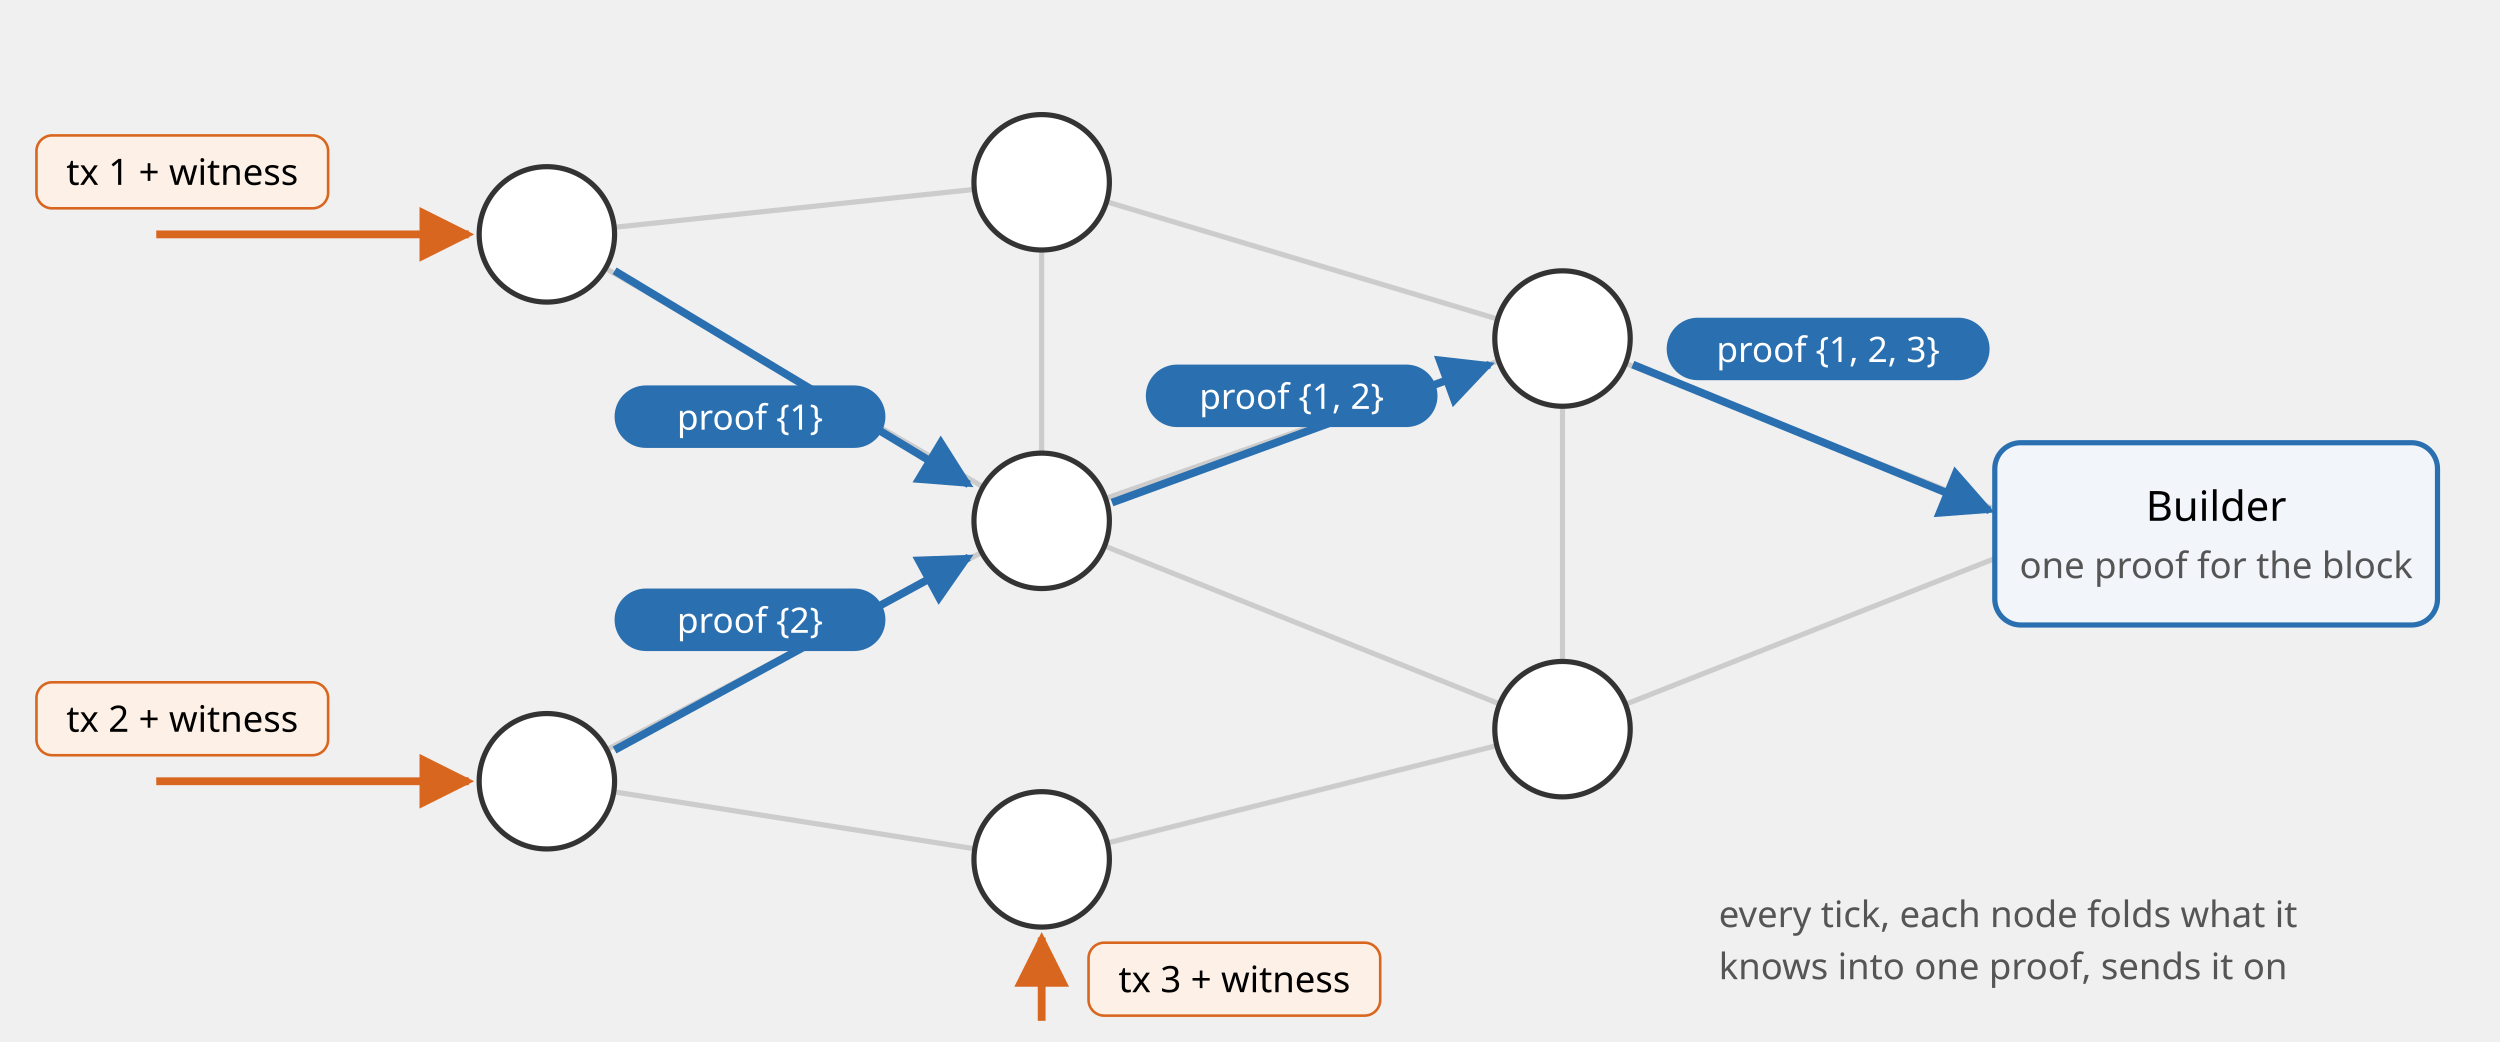
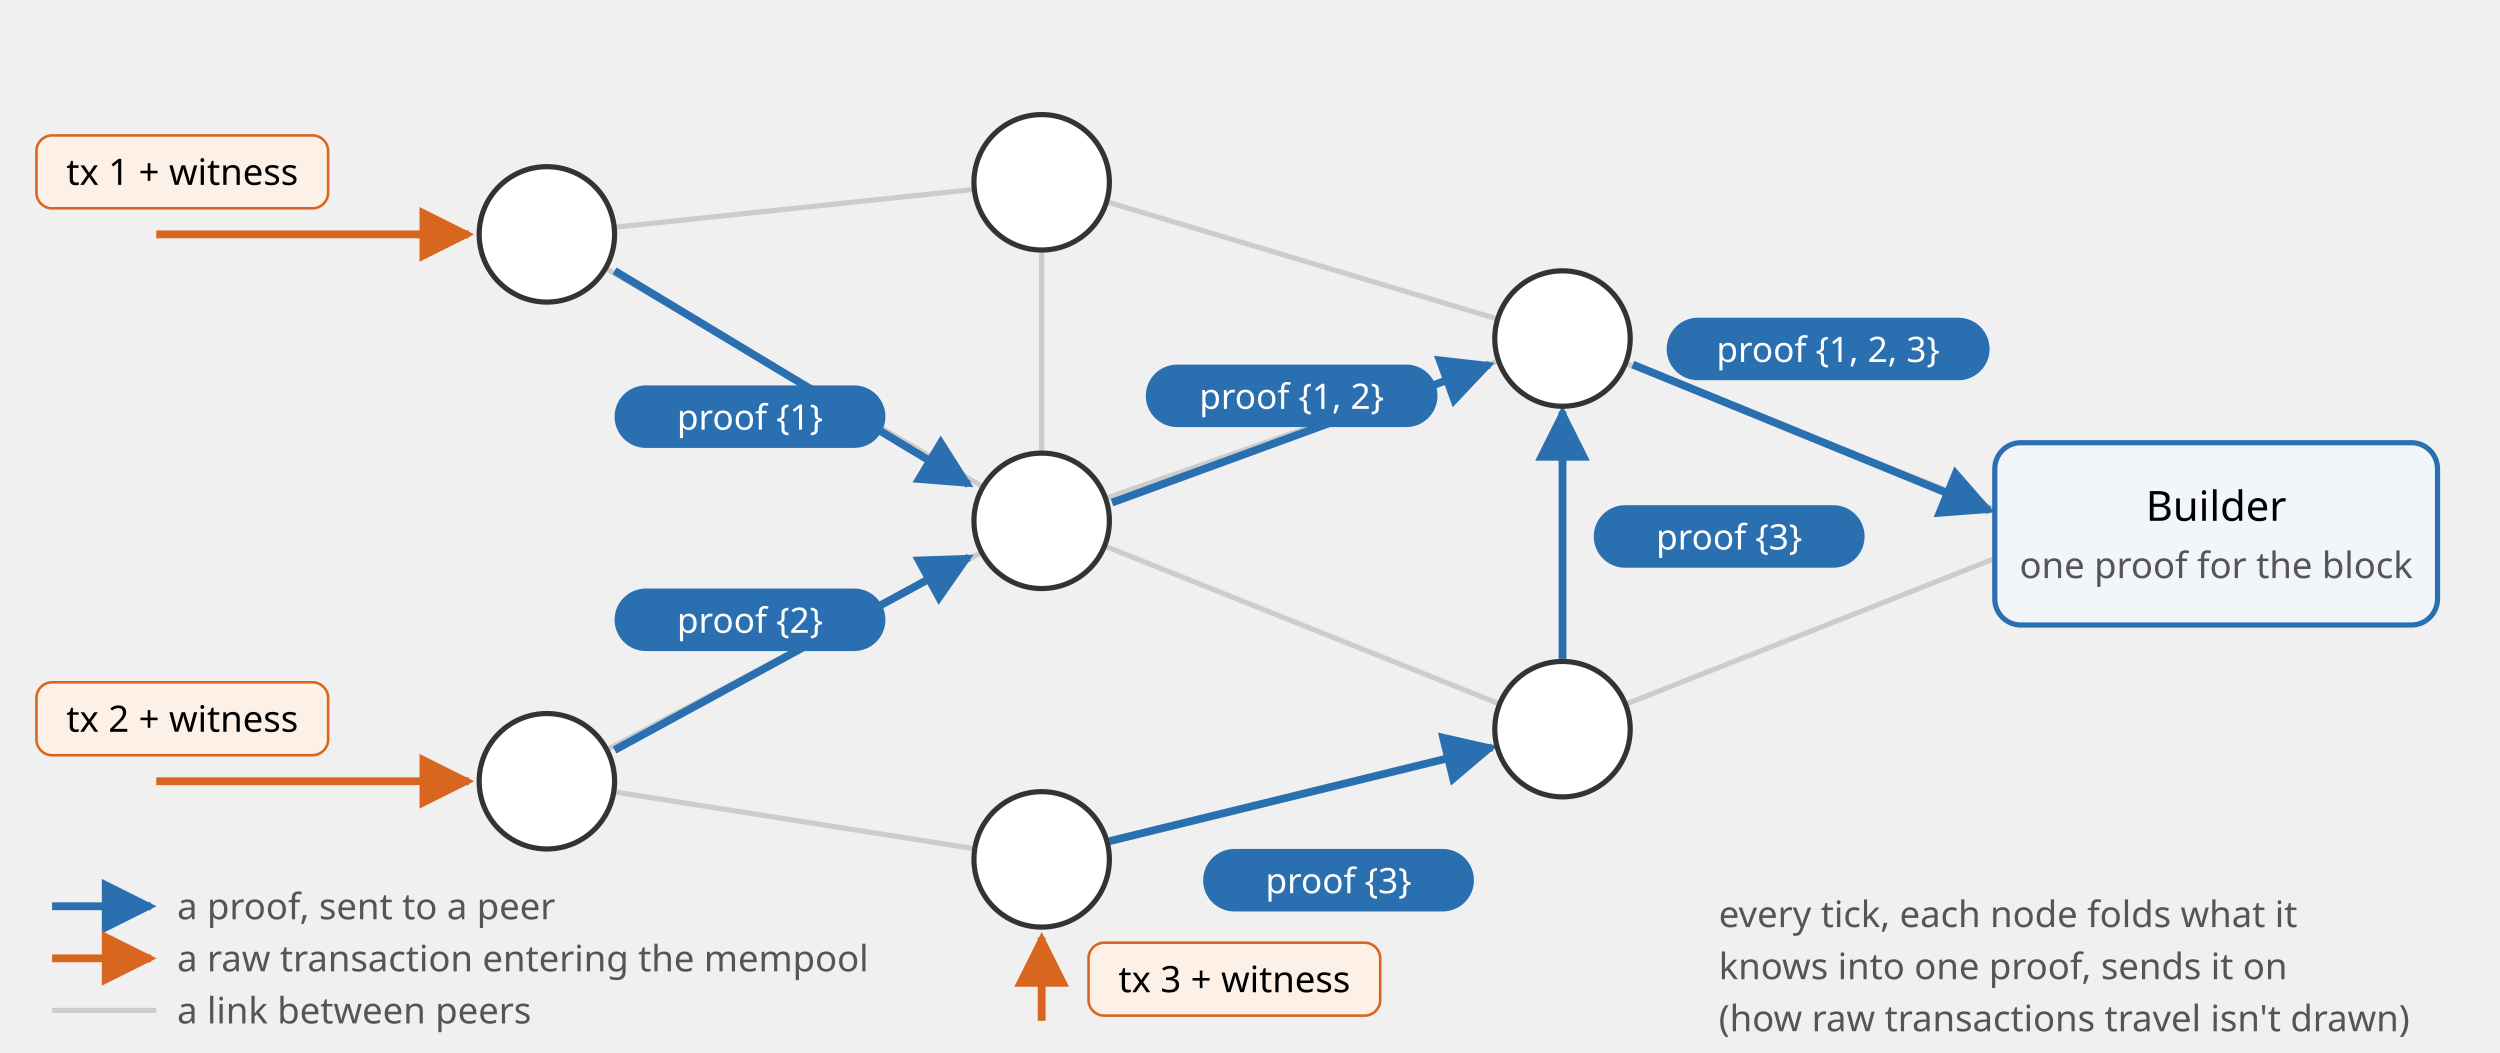
- <svg xmlns="http://www.w3.org/2000/svg" viewBox="0 0 960 400" font-family="sans-serif">
+ <svg xmlns="http://www.w3.org/2000/svg" viewBox="0 0 960 404" font-family="sans-serif">
  <defs>
    <marker id="a" viewBox="0 0 10 10" refX="9" refY="5" markerWidth="7" markerHeight="7" orient="auto">
      <path d="M0,0 L10,5 L0,10 z" fill="#2a6fb0" />
    </marker>
    <marker id="k" viewBox="0 0 10 10" refX="9" refY="5" markerWidth="7" markerHeight="7" orient="auto">
      <path d="M0,0 L10,5 L0,10 z" fill="#d9661f" />
    </marker>
  </defs>
  <g stroke="#ccc" stroke-width="2">
    <line x1="210" y1="90" x2="400" y2="70" />
    <line x1="210" y1="90" x2="400" y2="200" />
    <line x1="210" y1="300" x2="400" y2="200" />
    <line x1="210" y1="300" x2="400" y2="330" />
    <line x1="400" y1="70" x2="400" y2="200" />
    <line x1="400" y1="70" x2="600" y2="130" />
    <line x1="400" y1="200" x2="600" y2="130" />
    <line x1="400" y1="200" x2="600" y2="280" />
    <line x1="400" y1="330" x2="600" y2="280" />
    <line x1="600" y1="130" x2="600" y2="280" />
    <line x1="600" y1="130" x2="790" y2="205" />
    <line x1="600" y1="280" x2="790" y2="205" />
  </g>
  <line x1="236" y1="104" x2="372" y2="186" stroke="#2a6fb0" stroke-width="3" marker-end="url(#a)" />
  <line x1="236" y1="288" x2="372" y2="214" stroke="#2a6fb0" stroke-width="3" marker-end="url(#a)" />
  <line x1="427" y1="193" x2="572" y2="140" stroke="#2a6fb0" stroke-width="3" marker-end="url(#a)" />
  <line x1="627" y1="140" x2="764" y2="196" stroke="#2a6fb0" stroke-width="3" marker-end="url(#a)" />
+   <line x1="426" y1="323" x2="573" y2="287" stroke="#2a6fb0" stroke-width="3" marker-end="url(#a)" />
+   <line x1="600" y1="253" x2="600" y2="158" stroke="#2a6fb0" stroke-width="3" marker-end="url(#a)" />
  <line x1="60" y1="90" x2="180" y2="90" stroke="#d9661f" stroke-width="3" marker-end="url(#k)" />
  <line x1="60" y1="300" x2="180" y2="300" stroke="#d9661f" stroke-width="3" marker-end="url(#k)" />
  <line x1="400" y1="392" x2="400" y2="360" stroke="#d9661f" stroke-width="3" marker-end="url(#k)" />
  <rect x="14" y="52" width="112" height="28" rx="6" fill="#fdf0e6" stroke="#d9661f" />
  <text x="70" y="71" font-size="14" text-anchor="middle">tx 1 + witness</text>
  <rect x="14" y="262" width="112" height="28" rx="6" fill="#fdf0e6" stroke="#d9661f" />
  <text x="70" y="281" font-size="14" text-anchor="middle">tx 2 + witness</text>
  <rect x="418" y="362" width="112" height="28" rx="6" fill="#fdf0e6" stroke="#d9661f" />
  <text x="474" y="381" font-size="14" text-anchor="middle">tx 3 + witness</text>
  <g fill="#fff" stroke="#333" stroke-width="2">
    <circle cx="210" cy="90" r="26" />
    <circle cx="210" cy="300" r="26" />
    <circle cx="400" cy="70" r="26" />
    <circle cx="400" cy="200" r="26" />
    <circle cx="400" cy="330" r="26" />
    <circle cx="600" cy="130" r="26" />
    <circle cx="600" cy="280" r="26" />
  </g>
  <rect x="766" y="170" width="170" height="70" rx="10" fill="#f2f6fb" stroke="#2a6fb0" stroke-width="2" />
  <text x="851" y="200" font-size="16" text-anchor="middle">Builder</text>
  <text x="851" y="222" font-size="14" text-anchor="middle" fill="#555">one proof for the block</text>
  <rect x="236" y="148" width="104" height="24" rx="12" fill="#2a6fb0" />
  <text x="288" y="165" font-size="13.5" text-anchor="middle" fill="#fff">proof {1}</text>
  <rect x="236" y="226" width="104" height="24" rx="12" fill="#2a6fb0" />
  <text x="288" y="243" font-size="13.5" text-anchor="middle" fill="#fff">proof {2}</text>
  <rect x="440" y="140" width="112" height="24" rx="12" fill="#2a6fb0" />
  <text x="496" y="157" font-size="13.5" text-anchor="middle" fill="#fff">proof {1, 2}</text>
+   <rect x="462" y="326" width="104" height="24" rx="12" fill="#2a6fb0" />
+   <text x="514" y="343" font-size="13.5" text-anchor="middle" fill="#fff">proof {3}</text>
+   <rect x="612" y="194" width="104" height="24" rx="12" fill="#2a6fb0" />
+   <text x="664" y="211" font-size="13.5" text-anchor="middle" fill="#fff">proof {3}</text>
  <rect x="640" y="122" width="124" height="24" rx="12" fill="#2a6fb0" />
  <text x="702" y="139" font-size="13.5" text-anchor="middle" fill="#fff">proof {1, 2, 3}</text>
  <text x="660" y="356" font-size="14" fill="#555">every tick, each node folds what it</text>
  <text x="660" y="376" font-size="14" fill="#555">knows into one proof, sends it on</text>
+   <text x="660" y="396" font-size="14" fill="#555">(how raw transactions travel isn't drawn)</text>
+   <line x1="20" y1="348" x2="58" y2="348" stroke="#2a6fb0" stroke-width="3" marker-end="url(#a)" />
+   <text x="68" y="353" font-size="14" fill="#555">a proof, sent to a peer</text>
+   <line x1="20" y1="368" x2="58" y2="368" stroke="#d9661f" stroke-width="3" marker-end="url(#k)" />
+   <text x="68" y="373" font-size="14" fill="#555">a raw transaction entering the mempool</text>
+   <line x1="20" y1="388" x2="60" y2="388" stroke="#ccc" stroke-width="2" />
+   <text x="68" y="393" font-size="14" fill="#555">a link between peers</text>
</svg>
